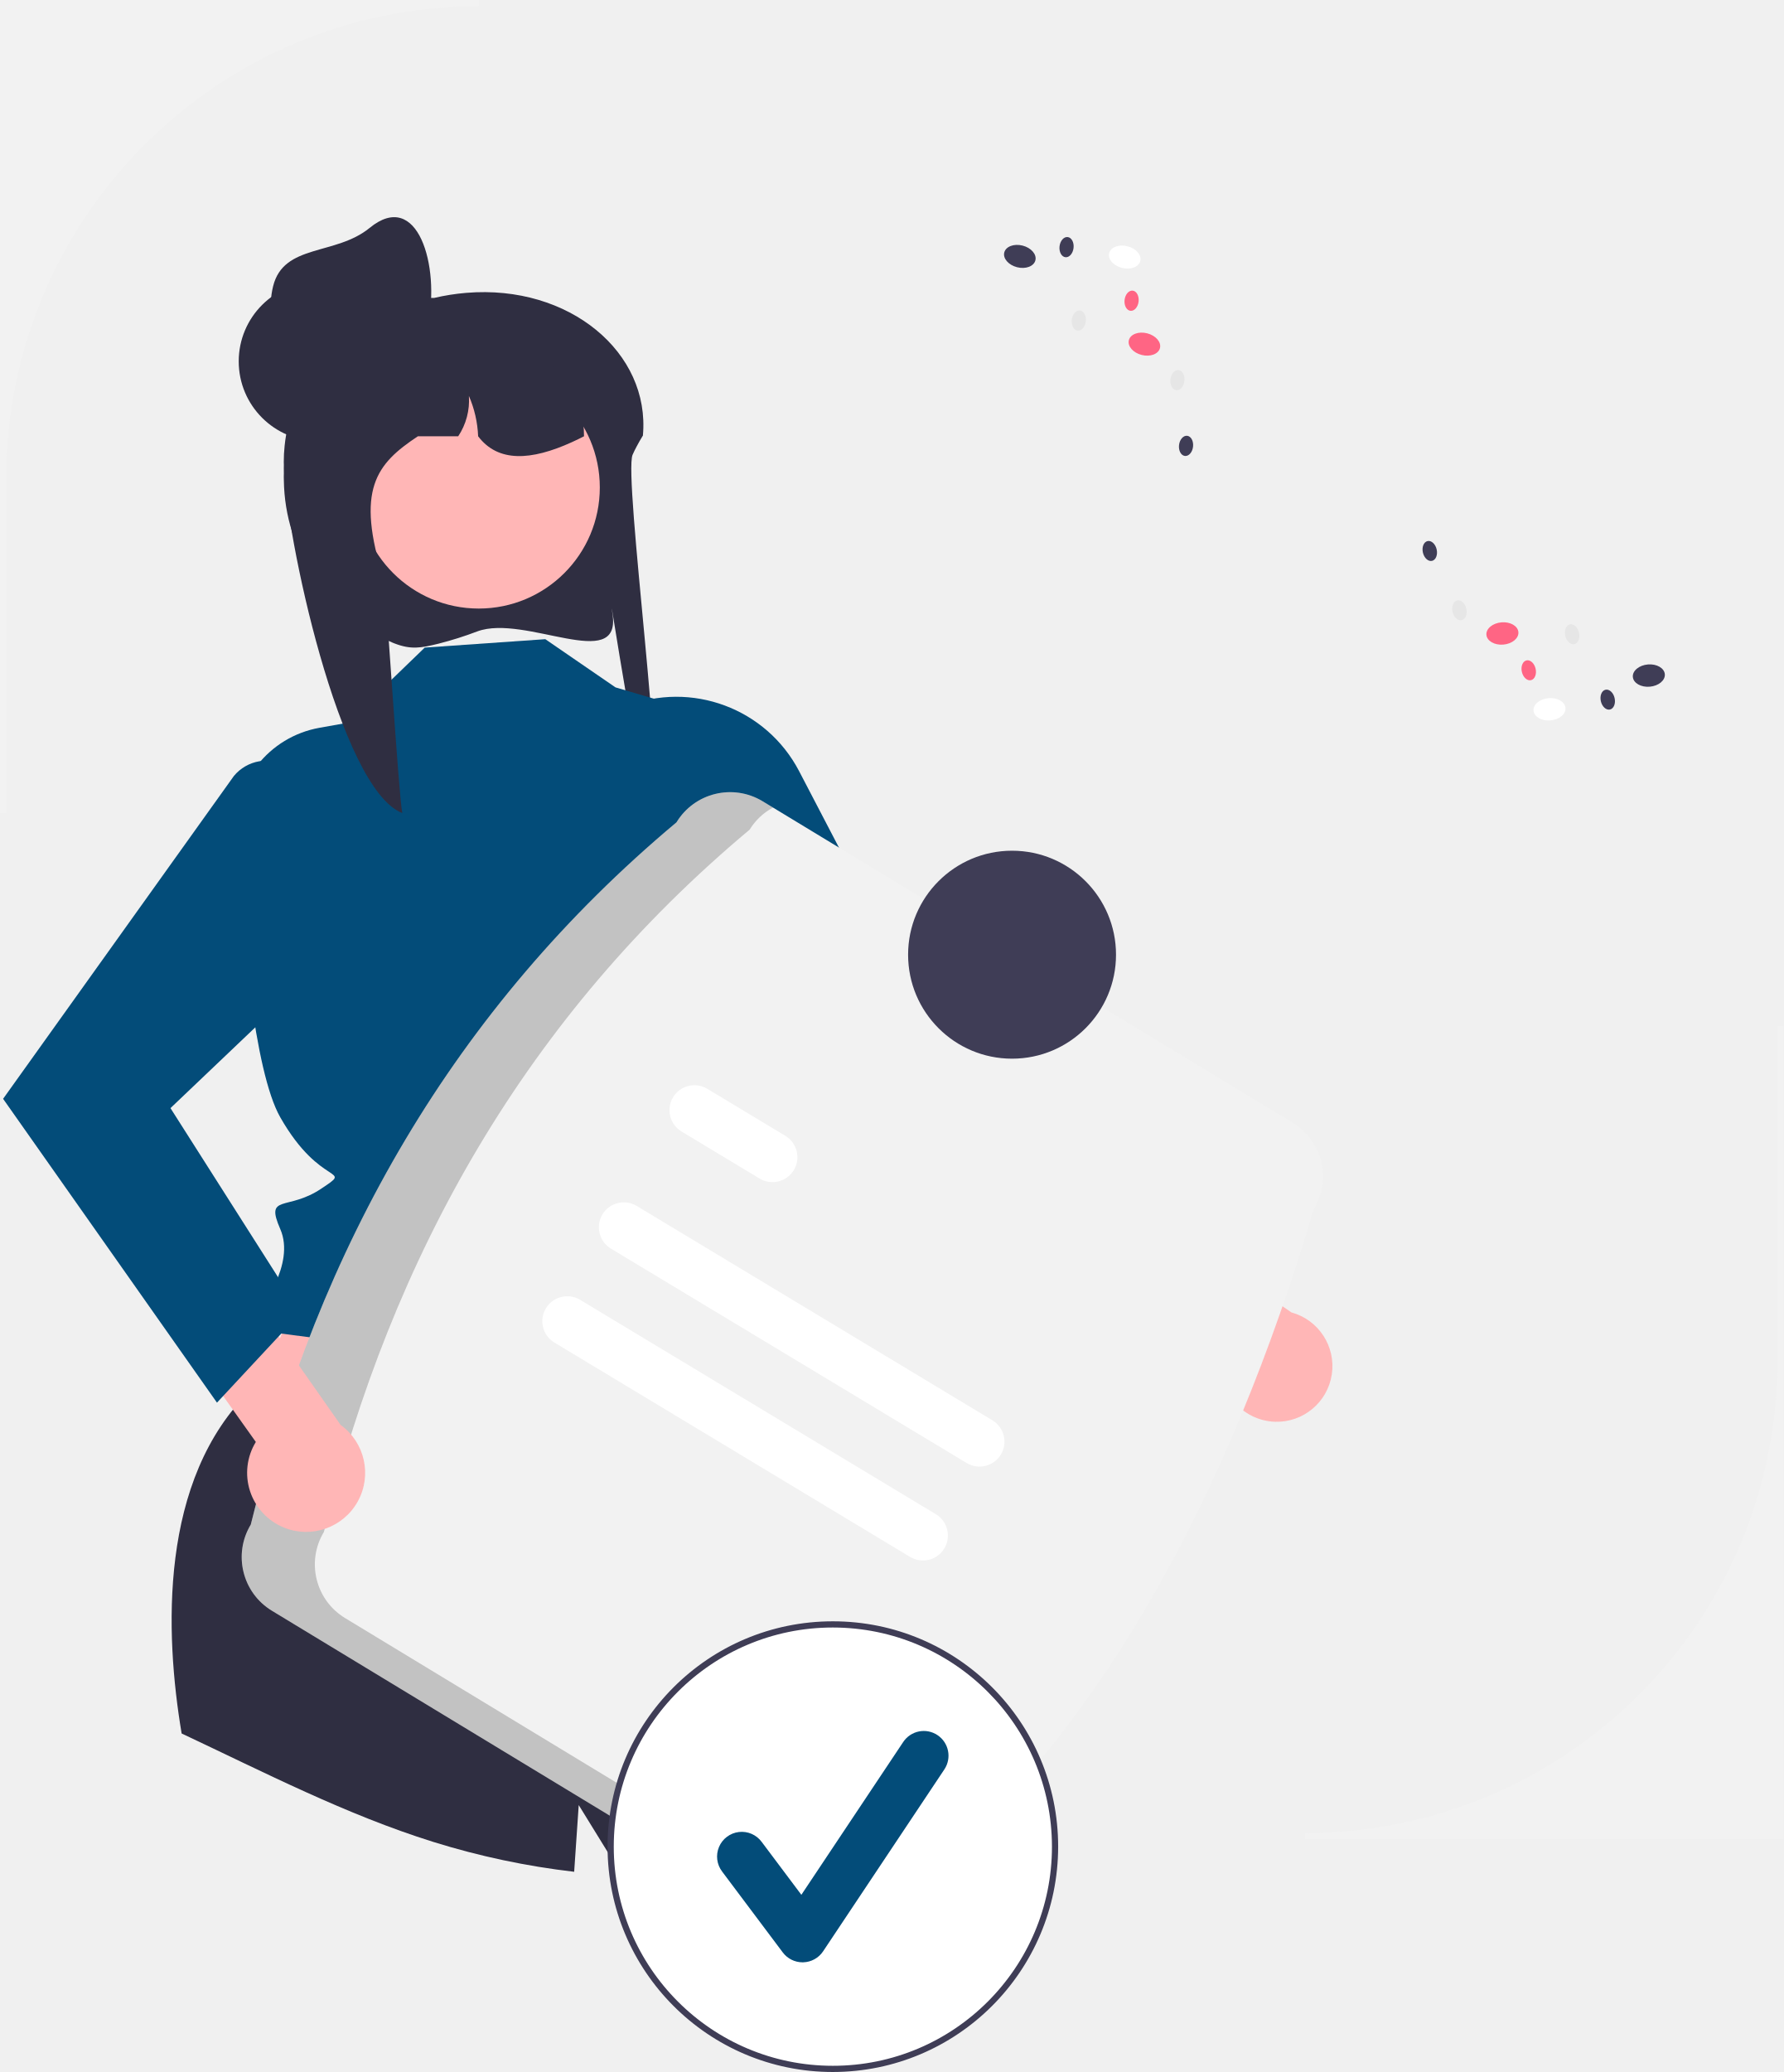
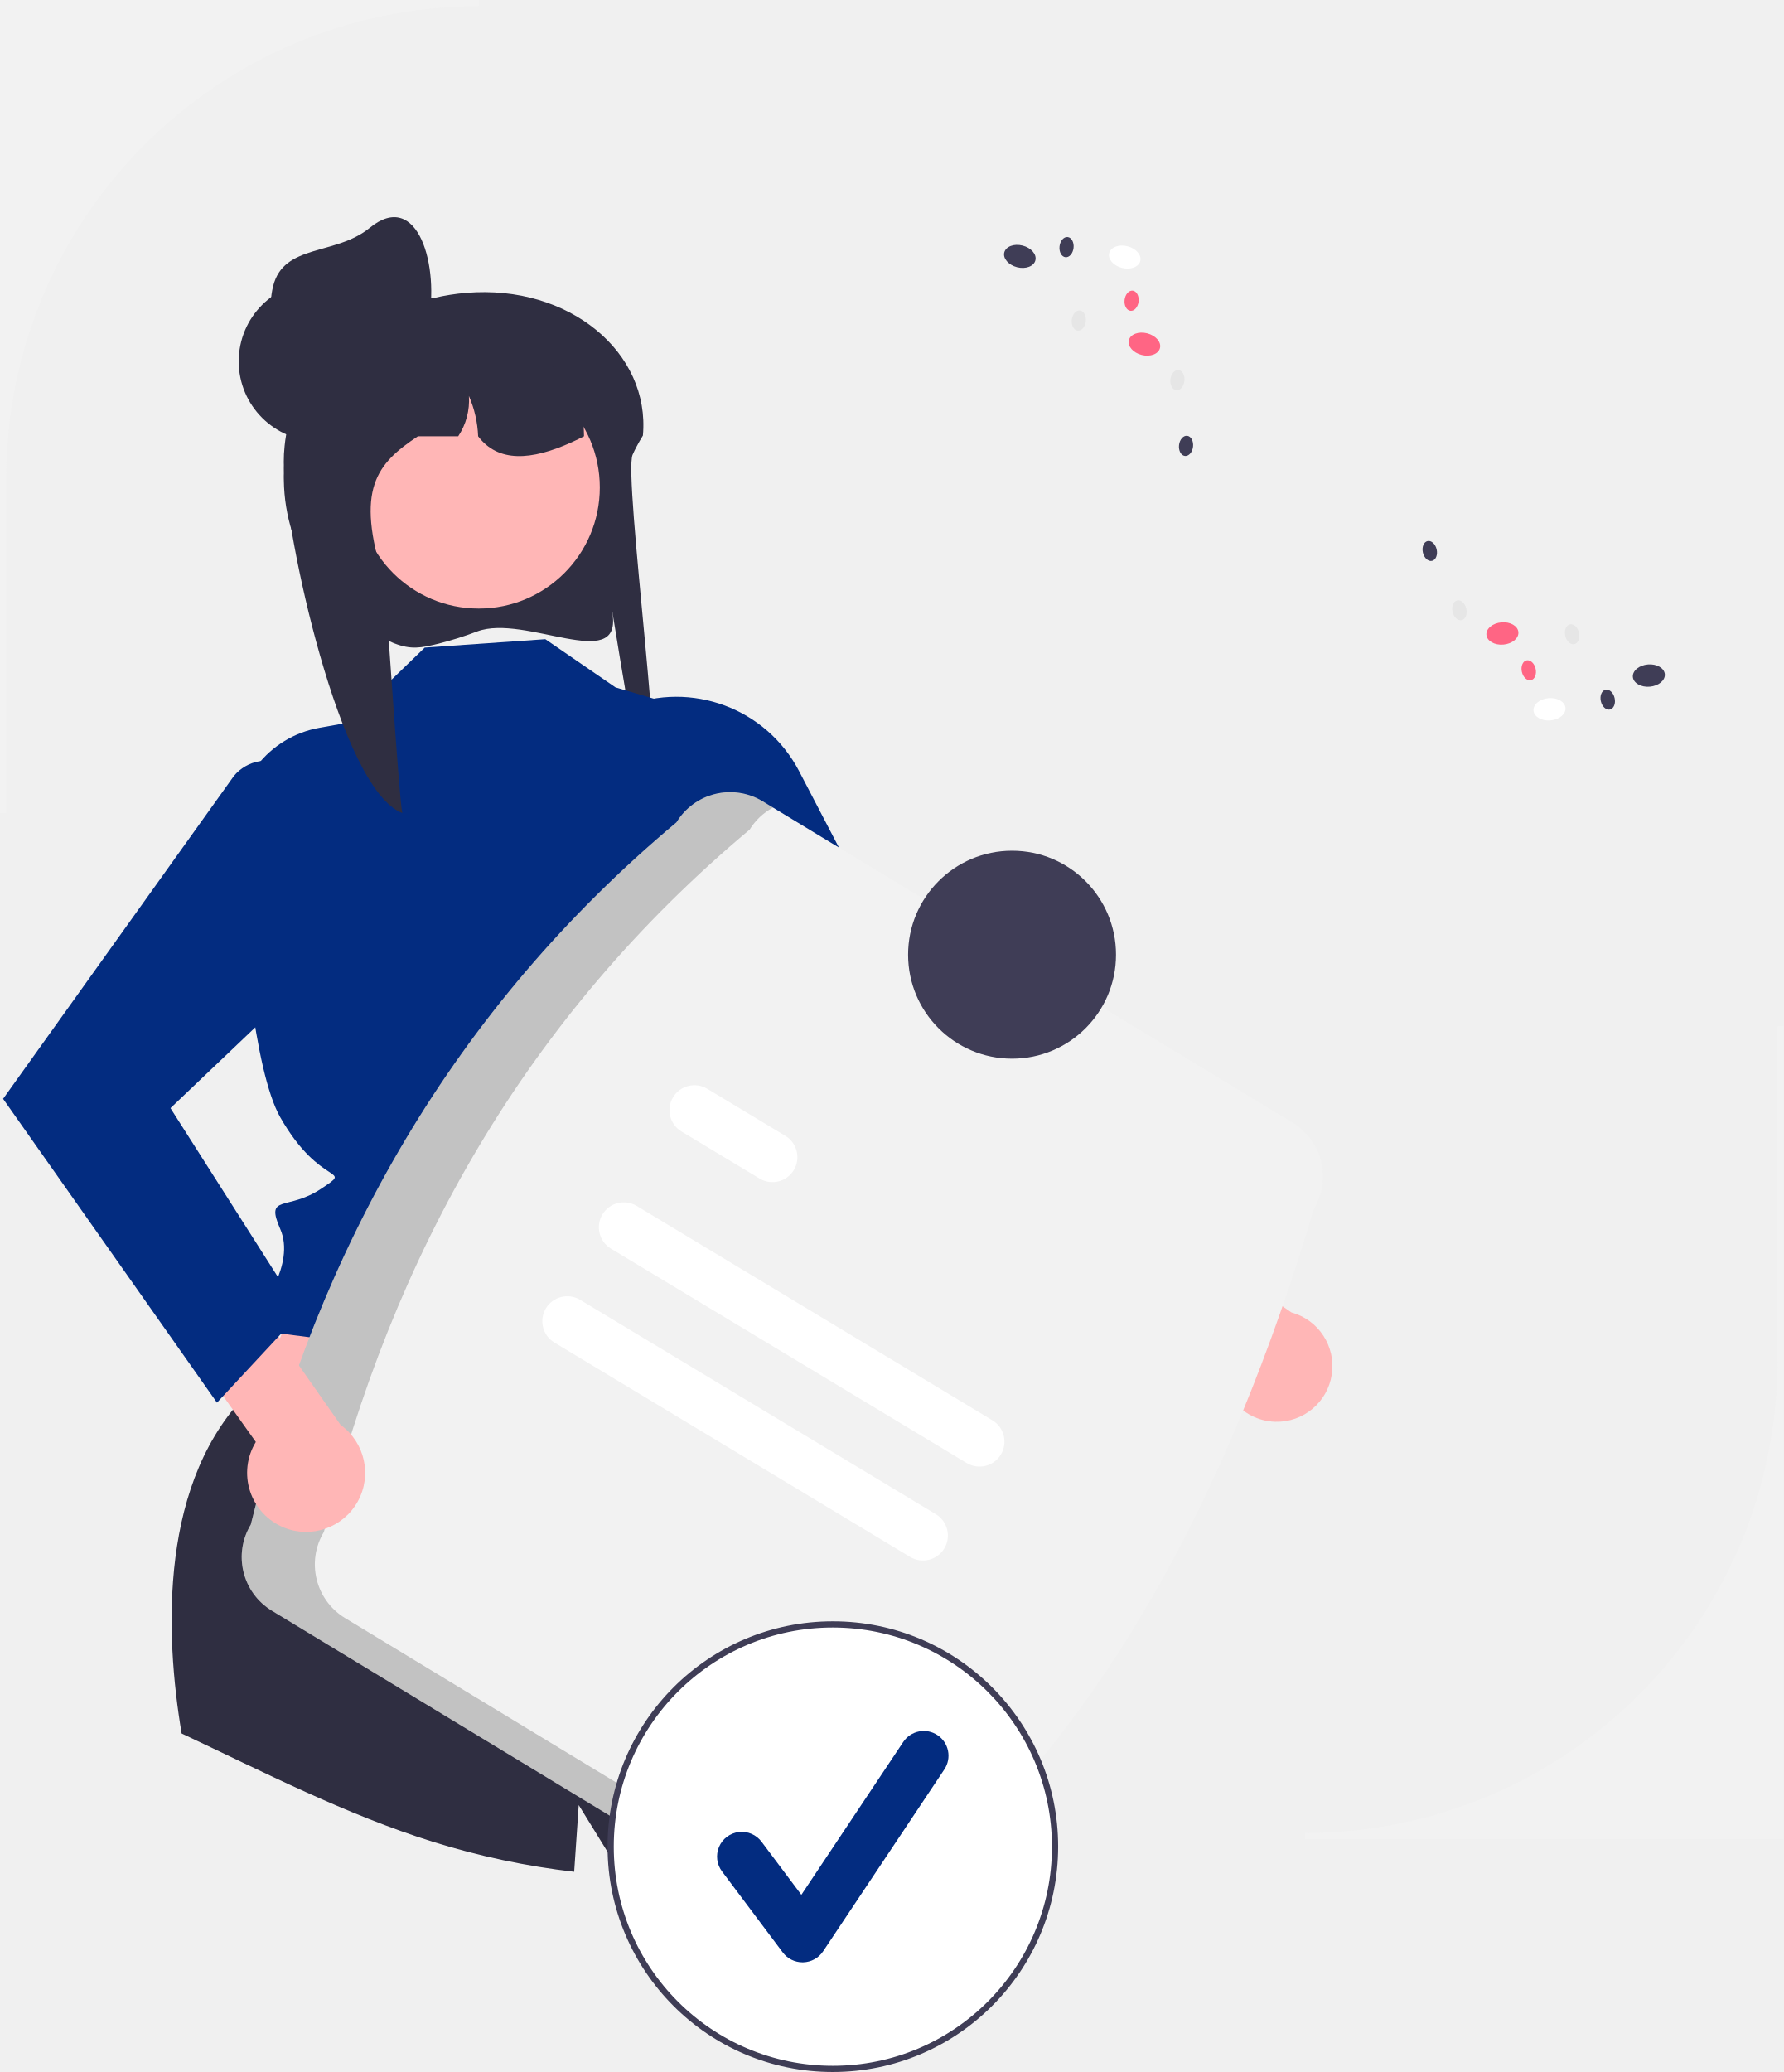
<svg xmlns="http://www.w3.org/2000/svg" data-name="Layer 1" width="575.455" height="668.319" viewBox="0 0 575.455 668.319">
  <path d="M887.728,709.088H733.272v-2h0A152.455,152.455,0,0,0,885.728,554.633V446.841h2Z" transform="translate(-312.2725 -115.8407)" fill="#f2f2f2" />
  <path d="M466.29,319.488a114.228,114.228,0,0,1-12.558,3.971c-5.626,1.371-8.802,2.007-14.231-.101-.191-.074-.373-.147-.544-.219a57.679,57.679,0,0,1-35.105-52.299c-.027-.384-.027-.787-.027-1.18a56.192,56.192,0,0,1,.271-5.675,57.37,57.37,0,0,1,1.23-7.633l-.054-.01c-4.396-4.495-6.087-10.653-5.527-16.84A27.832,27.832,0,0,1,412.318,218.689a44.032,44.032,0,0,1,18.281-6.453,46.326,46.326,0,0,1,5.255-.305h16.499a71.282,71.282,0,0,1,10.357-1.633h.027c33.205-2.754,59.391,19.259,56.949,46.043-.018.03-.045.059-.063.089-.706,1.151-1.33,2.243-1.881,3.285-.534.974-.986,1.908-1.375,2.793-3.03,6.846,11.37,113.061,6.205,114.674-2.94.915-14.789-78.123-12.663-63.093C512.585,332.946,481.587,313.833,466.29,319.488Z" transform="translate(-312.2725 -115.8407)" fill="#2f2e41" />
  <polygon points="204.039 395.654 250.068 493.714 73.005 475.781 109.966 381.645 204.039 395.654" fill="#ffb6b6" />
  <path d="M608.711,708.101a257.909,257.909,0,0,1-95.64,12.81l-14.09-22.85s-.59,8.51-1.47,21.52a248.821,248.821,0,0,1-45.47-9.64c-28.11-8.79-54.46-22.41-81.17-34.97-5.41-32.25-7.44-81.98,22.47-110.93l160.99,29.5s25.83,19.32,18.92,26.24c-6.91,6.91-7.98,5.84-3.44,10.38,4.54,4.54,14.35,10.61,14.45,14.58C584.301,646.291,595.311,674.401,608.711,708.101Z" transform="translate(-312.2725 -115.8407)" fill="#2f2e41" />
-   <path d="M488.199,322.007l-38.895,2.714L424.165,349.013l-8.804,1.571A32.825,32.825,0,0,0,388.355,384.83c1.811,30.683,5.866,76.528,14.341,91.402,13.141,23.063,23.996,15.827,13.141,23.063s-18.142,1.55-13.141,12.986-6.758,26.105-6.758,26.105l-4.681,4.681,4.965,2.035L554.417,565.686s-13.679-61.502-5.124-76.61,29.296-60.777,10.785-78.646l-18.1-63.694-31.134-9.182Z" transform="translate(-312.2725 -115.8407)" fill="#034c79" />
+   <path d="M488.199,322.007l-38.895,2.714L424.165,349.013l-8.804,1.571A32.825,32.825,0,0,0,388.355,384.83c1.811,30.683,5.866,76.528,14.341,91.402,13.141,23.063,23.996,15.827,13.141,23.063s-18.142,1.55-13.141,12.986-6.758,26.105-6.758,26.105l-4.681,4.681,4.965,2.035L554.417,565.686s-13.679-61.502-5.124-76.61,29.296-60.777,10.785-78.646l-18.1-63.694-31.134-9.182Z" transform="translate(-312.2725 -115.8407)" fill="#032c80" />
  <path d="M723.647,574.429A17.981,17.981,0,0,1,706.566,553.024L632.36,502.768l8.854-23.943L728.914,539.159a17.956,17.956,0,0,1-5.267,35.27Z" transform="translate(-312.2725 -115.8407)" fill="#ffb6b6" />
-   <path d="M514.05,343.728l-10.783,4.27,57.522,112.344,119.079,81.168,17.165-29.011-90.644-78.294-36.29-69.598A44.665,44.665,0,0,0,514.05,343.728Z" transform="translate(-312.2725 -115.8407)" fill="#034c79" />
+   <path d="M514.05,343.728l-10.783,4.27,57.522,112.344,119.079,81.168,17.165-29.011-90.644-78.294-36.29-69.598A44.665,44.665,0,0,0,514.05,343.728Z" transform="translate(-312.2725 -115.8407)" fill="#032c80" />
  <circle cx="154.455" cy="157.231" r="39.056" fill="#ffb6b6" />
  <path d="M500.69,256.556c-.651.344-1.293.66-1.945.977-.678.326-1.357.651-2.044.959-13.07,5.925-23.717,6.585-30.175-1.936a36.169,36.169,0,0,0-2.976-13.007,20.903,20.903,0,0,1-3.446,13.007H447.097c-13.396,8.891-20.27,17.059-10.972,46.248.606,1.918,4.758,70.047,5.943,75.284-20.279-7.779-37.773-90.371-38.216-112.134-.027-.353-.027-.724-.027-1.085a47.554,47.554,0,0,1,.271-5.219,48.861,48.861,0,0,1,1.23-7.019l-.054-.009a18.331,18.331,0,0,1-5.527-15.486,44.664,44.664,0,0,1,12.41-11.126,79.196,79.196,0,0,1,13.586-5.102c.118-.027.217-.054.335-.081,1.429-.389,2.894-.742,4.36-1.049a81.869,81.869,0,0,1,9.145-1.384c.226-.009.443-.027.642-.027a6.853,6.853,0,0,1,3.491.959c.009,0,.009.009.027.009a6.89,6.89,0,0,1,3.356,5.861h14.491c.534,0,1.067.018,1.601.045,20.18.805,36.398,9.434,37.438,29.271C500.672,255.199,500.69,255.868,500.69,256.556Z" transform="translate(-312.2725 -115.8407)" fill="#2f2e41" />
  <circle cx="102.747" cy="116.555" r="25.73" fill="#2f2e41" />
  <path d="M450.344,220.495c-2.923,13.906-17.345,22.224-31.142,18.821a25.73,25.73,0,0,1-18.821-31.142c3.402-13.797,20.147-9.82,31.142-18.821C447.077,176.618,454.287,201.741,450.344,220.495Z" transform="translate(-312.2725 -115.8407)" fill="#2f2e41" />
  <path d="M393.176,607.597c21.929-89.427,65.38-166.292,137.341-226.514a20.246,20.246,0,0,1,27.777-6.808L729.362,477.998a20.246,20.246,0,0,1,6.807,27.777c-27.466,91.762-68.605,171.388-137.341,226.514a20.245,20.245,0,0,1-27.777,6.808L399.984,635.374A20.246,20.246,0,0,1,393.176,607.597Z" transform="translate(-312.2725 -115.8407)" fill="#f2f2f2" />
  <path d="M423.582,637.735a20.245,20.245,0,0,1-6.808-27.777c21.929-89.428,65.38-166.292,137.341-226.514a19.984,19.984,0,0,1,7.546-7.128l-3.366-2.041a20.246,20.246,0,0,0-27.777,6.807C458.556,441.305,415.105,518.169,393.176,607.597a20.245,20.245,0,0,0,6.808,27.777L571.052,739.097a20.156,20.156,0,0,0,20.232.32Z" transform="translate(-312.2725 -115.8407)" opacity="0.2" style="isolation:isolate" />
  <path d="M624.201,587.772l-114.829-69.189a8.044,8.044,0,0,1,8.303-13.78l114.829,69.189a8.044,8.044,0,0,1-8.303,13.779Z" transform="translate(-312.2725 -115.8407)" fill="#fff" />
  <path d="M557.401,496.021l-25.262-15.222a8.044,8.044,0,0,1,8.259-13.806l.043.026,25.262,15.222a8.044,8.044,0,0,1-8.303,13.779Z" transform="translate(-312.2725 -115.8407)" fill="#fff" />
  <path d="M605.951,618.061l-114.829-69.189a8.044,8.044,0,0,1,8.286-13.79l.016.01,114.829,69.189a8.044,8.044,0,0,1-8.303,13.779Z" transform="translate(-312.2725 -115.8407)" fill="#fff" />
  <circle cx="326.511" cy="307.935" r="33.539" fill="#3f3d56" />
  <circle cx="268.698" cy="595.633" r="71.685" fill="#fff" />
  <path d="M580.971,784.159a72.685,72.685,0,1,1,72.685-72.686A72.768,72.768,0,0,1,580.971,784.159Zm0-143.37a70.685,70.685,0,1,0,70.685,70.685A70.765,70.765,0,0,0,580.971,640.789Z" transform="translate(-312.2725 -115.8407)" fill="#3f3d56" />
-   <path d="M571.191,748.783a7.972,7.972,0,0,1-6.379-3.19L545.256,719.516a7.974,7.974,0,1,1,12.758-9.568l12.795,17.058,32.862-49.292a7.974,7.974,0,1,1,13.27,8.847L577.827,745.232a7.977,7.977,0,0,1-6.414,3.548C571.339,748.781,571.265,748.783,571.191,748.783Z" transform="translate(-312.2725 -115.8407)" fill="#034c79" />
+   <path d="M571.191,748.783a7.972,7.972,0,0,1-6.379-3.19L545.256,719.516a7.974,7.974,0,1,1,12.758-9.568l12.795,17.058,32.862-49.292a7.974,7.974,0,1,1,13.27,8.847L577.827,745.232a7.977,7.977,0,0,1-6.414,3.548C571.339,748.781,571.265,748.783,571.191,748.783Z" transform="translate(-312.2725 -115.8407)" fill="#032c80" />
  <ellipse cx="812.172" cy="344.619" rx="5.177" ry="3.601" transform="translate(-338.6792 -45.39552) rotate(-4.88719)" fill="#fff" />
  <ellipse cx="844.222" cy="333.746" rx="5.177" ry="3.601" transform="translate(-337.6364 -42.70455) rotate(-4.88719)" fill="#3f3d56" />
  <ellipse cx="796.979" cy="320.166" rx="5.177" ry="3.601" transform="translate(-336.6512 -46.77873) rotate(-4.88719)" fill="#ff6584" />
  <ellipse cx="783.121" cy="312.684" rx="2.276" ry="3.272" transform="translate(-361.93 64.44338) rotate(-12.7322)" fill="#e6e6e6" />
  <ellipse cx="773.549" cy="293.556" rx="2.276" ry="3.272" transform="translate(-357.9496 61.86343) rotate(-12.7322)" fill="#3f3d56" />
  <ellipse cx="819.473" cy="320.419" rx="2.276" ry="3.272" transform="translate(-362.7407 72.64536) rotate(-12.7322)" fill="#e6e6e6" />
  <ellipse cx="805.474" cy="332.04" rx="2.276" ry="3.272" transform="translate(-365.6462 69.84586) rotate(-12.7322)" fill="#ff6584" />
  <ellipse cx="830.959" cy="341.505" rx="2.276" ry="3.272" transform="translate(-367.1057 75.69535) rotate(-12.7322)" fill="#3f3d56" />
  <ellipse cx="675.135" cy="198.762" rx="3.601" ry="5.177" transform="translate(4.33932 688.5405) rotate(-75.77932)" fill="#fff" />
  <ellipse cx="641.291" cy="198.544" rx="3.601" ry="5.177" transform="translate(-20.9789 655.5694) rotate(-75.77932)" fill="#3f3d56" />
  <ellipse cx="681.486" cy="226.84" rx="3.601" ry="5.177" transform="translate(-18.0879 715.8777) rotate(-75.77932)" fill="#ff6584" />
  <ellipse cx="692.131" cy="238.447" rx="3.272" ry="2.276" transform="translate(66.02744 783.9782) rotate(-83.62433)" fill="#e6e6e6" />
  <ellipse cx="694.914" cy="259.655" rx="3.272" ry="2.276" transform="translate(47.42466 805.5966) rotate(-83.62433)" fill="#3f3d56" />
  <ellipse cx="660.314" cy="219.239" rx="3.272" ry="2.276" transform="translate(56.83259 735.2825) rotate(-83.62433)" fill="#e6e6e6" />
  <ellipse cx="677.346" cy="212.841" rx="3.272" ry="2.276" transform="translate(78.33185 746.5209) rotate(-83.62433)" fill="#ff6584" />
  <ellipse cx="656.363" cy="195.554" rx="3.272" ry="2.276" transform="translate(76.85916 710.3015) rotate(-83.62433)" fill="#3f3d56" />
  <path d="M314.272,378.088h-2V115.841H466.728v2h-0A152.455,152.455,0,0,0,314.272,270.296Z" transform="translate(-312.2725 -115.8407)" fill="#f2f2f2" />
  <path d="M403.842,608.544a19.072,19.072,0,0,1-9.035-27.606l-55.105-77.461L357.38,482.968l64.777,92.48a19.046,19.046,0,0,1-18.314,33.096Z" transform="translate(-312.2725 -115.8407)" fill="#ffb6b6" />
-   <path d="M405.109,363.073h0a13.6,13.6,0,0,0-17.382,3.06L313.272,470.262l69,98,27-29-42-66,55.818-53.145A44.665,44.665,0,0,0,405.109,363.073Z" transform="translate(-312.2725 -115.8407)" fill="#034c79" />
+   <path d="M405.109,363.073h0a13.6,13.6,0,0,0-17.382,3.06L313.272,470.262l69,98,27-29-42-66,55.818-53.145A44.665,44.665,0,0,0,405.109,363.073Z" transform="translate(-312.2725 -115.8407)" fill="#032c80" />
</svg>
